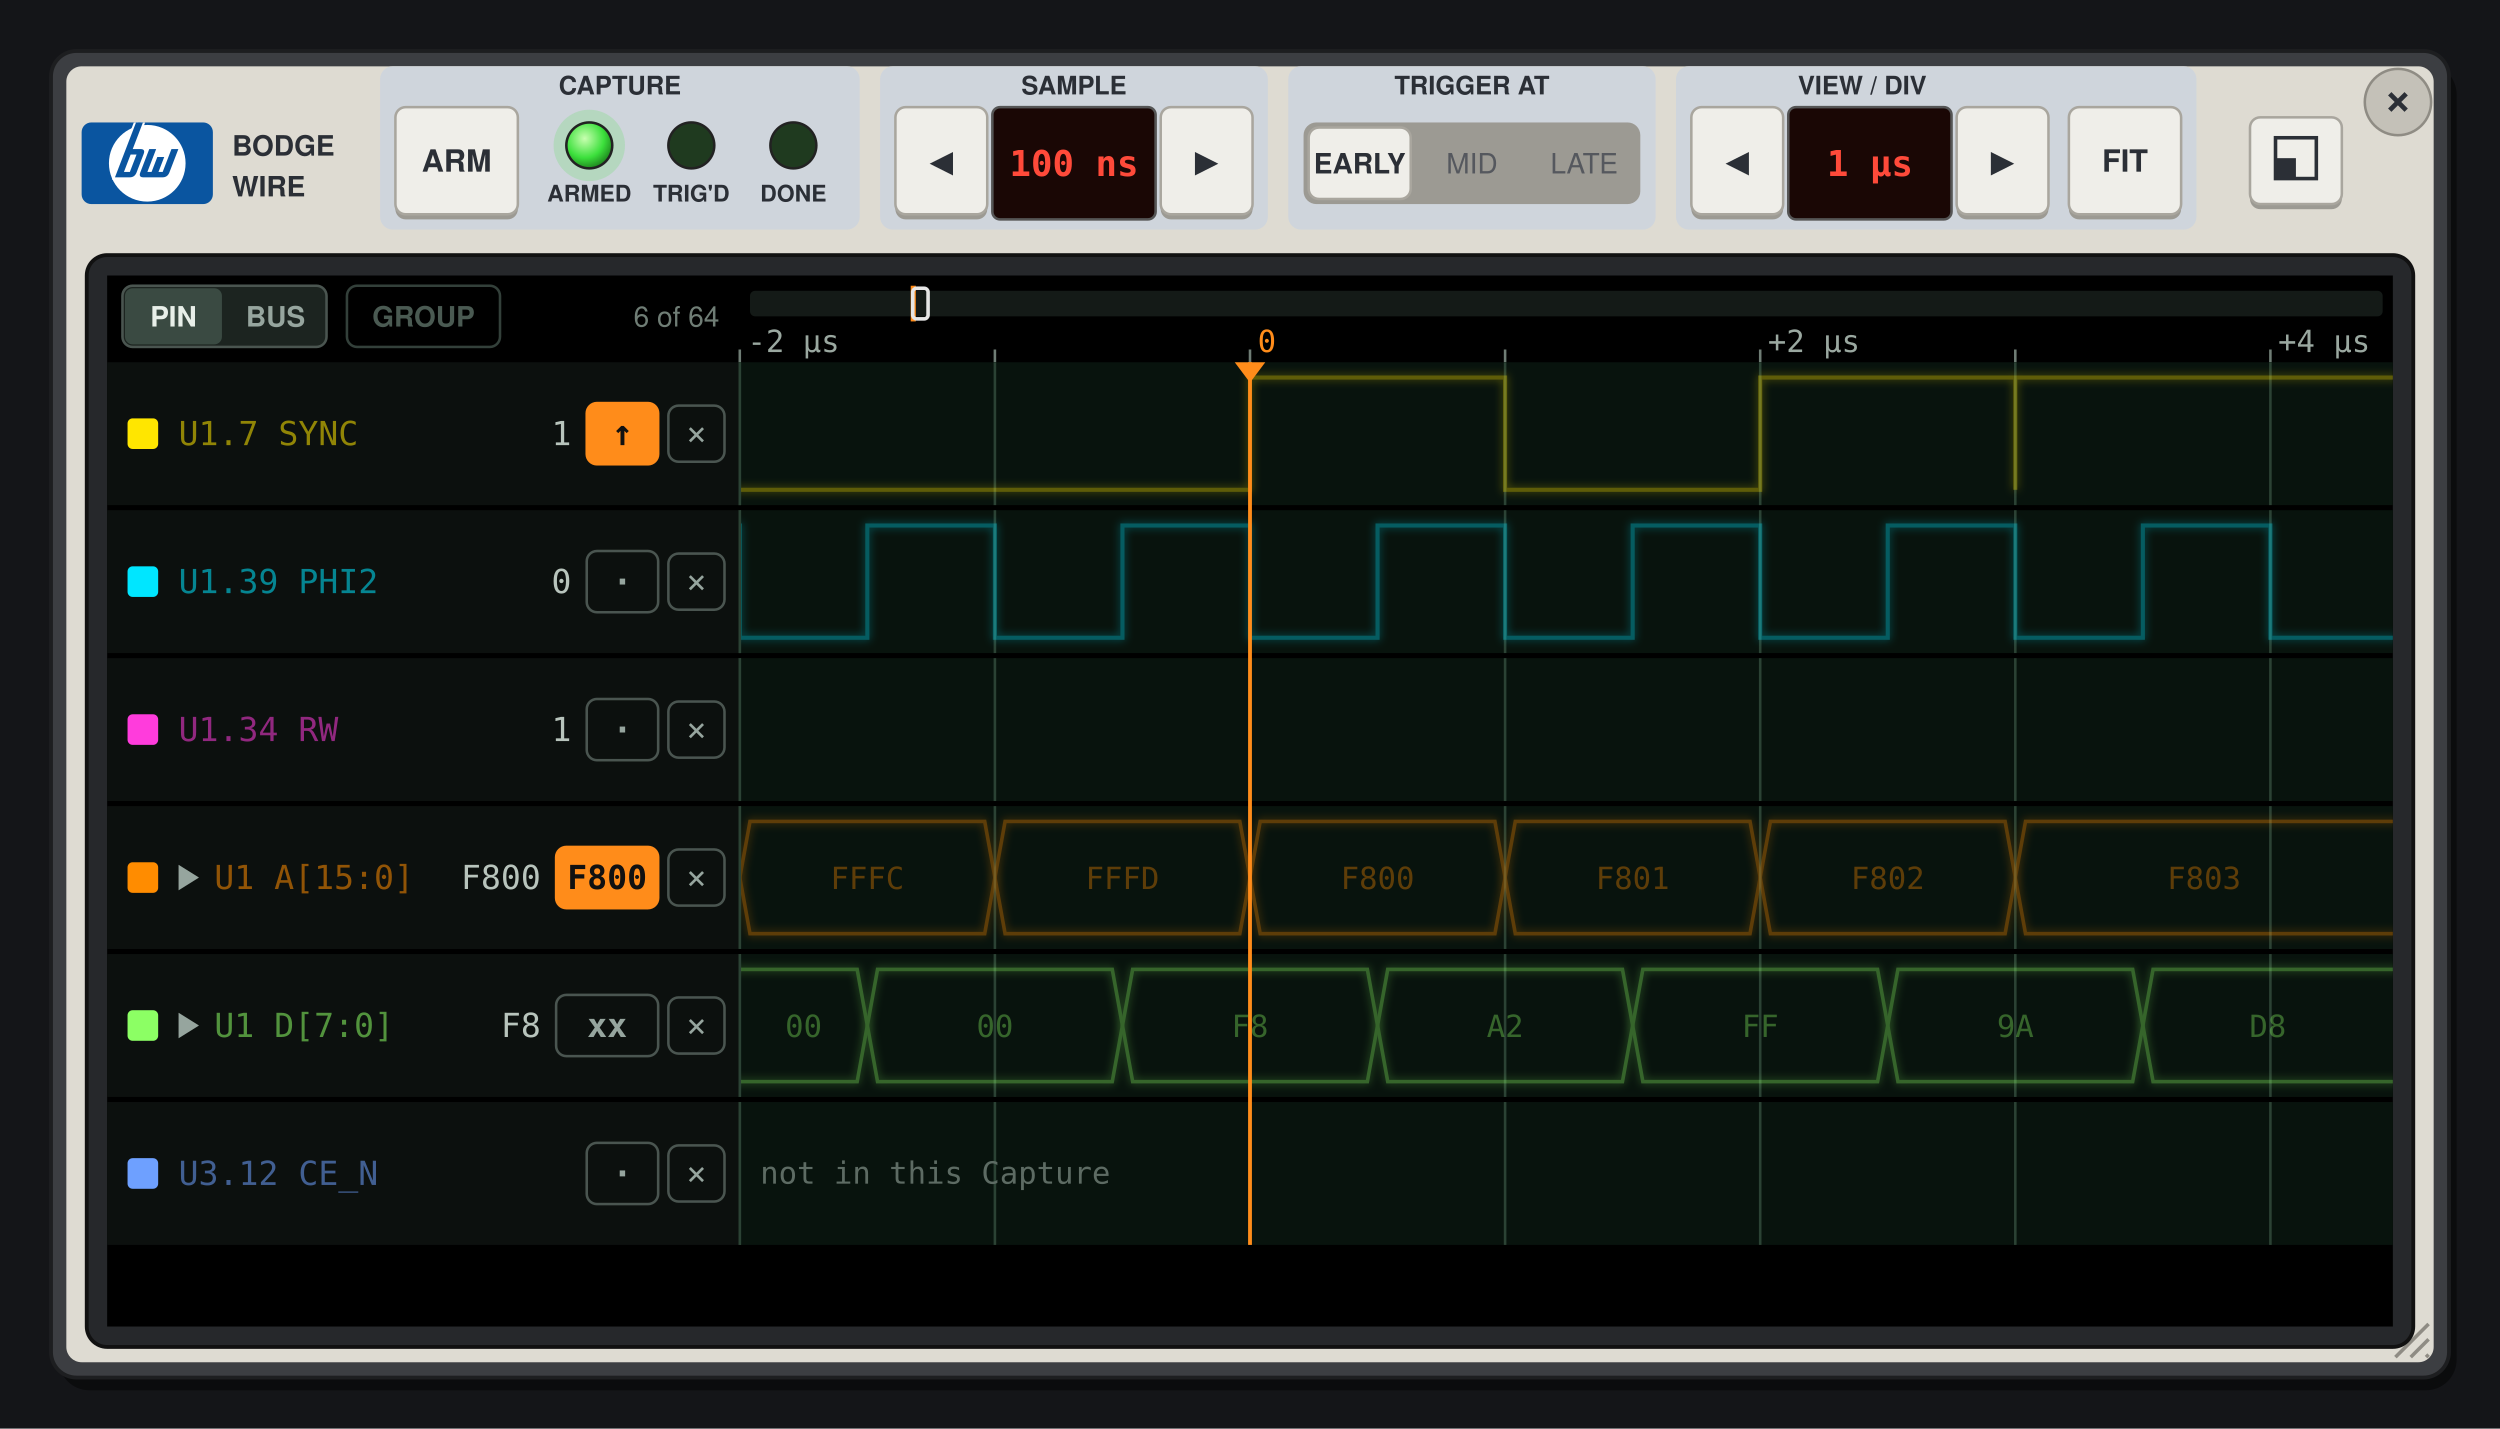
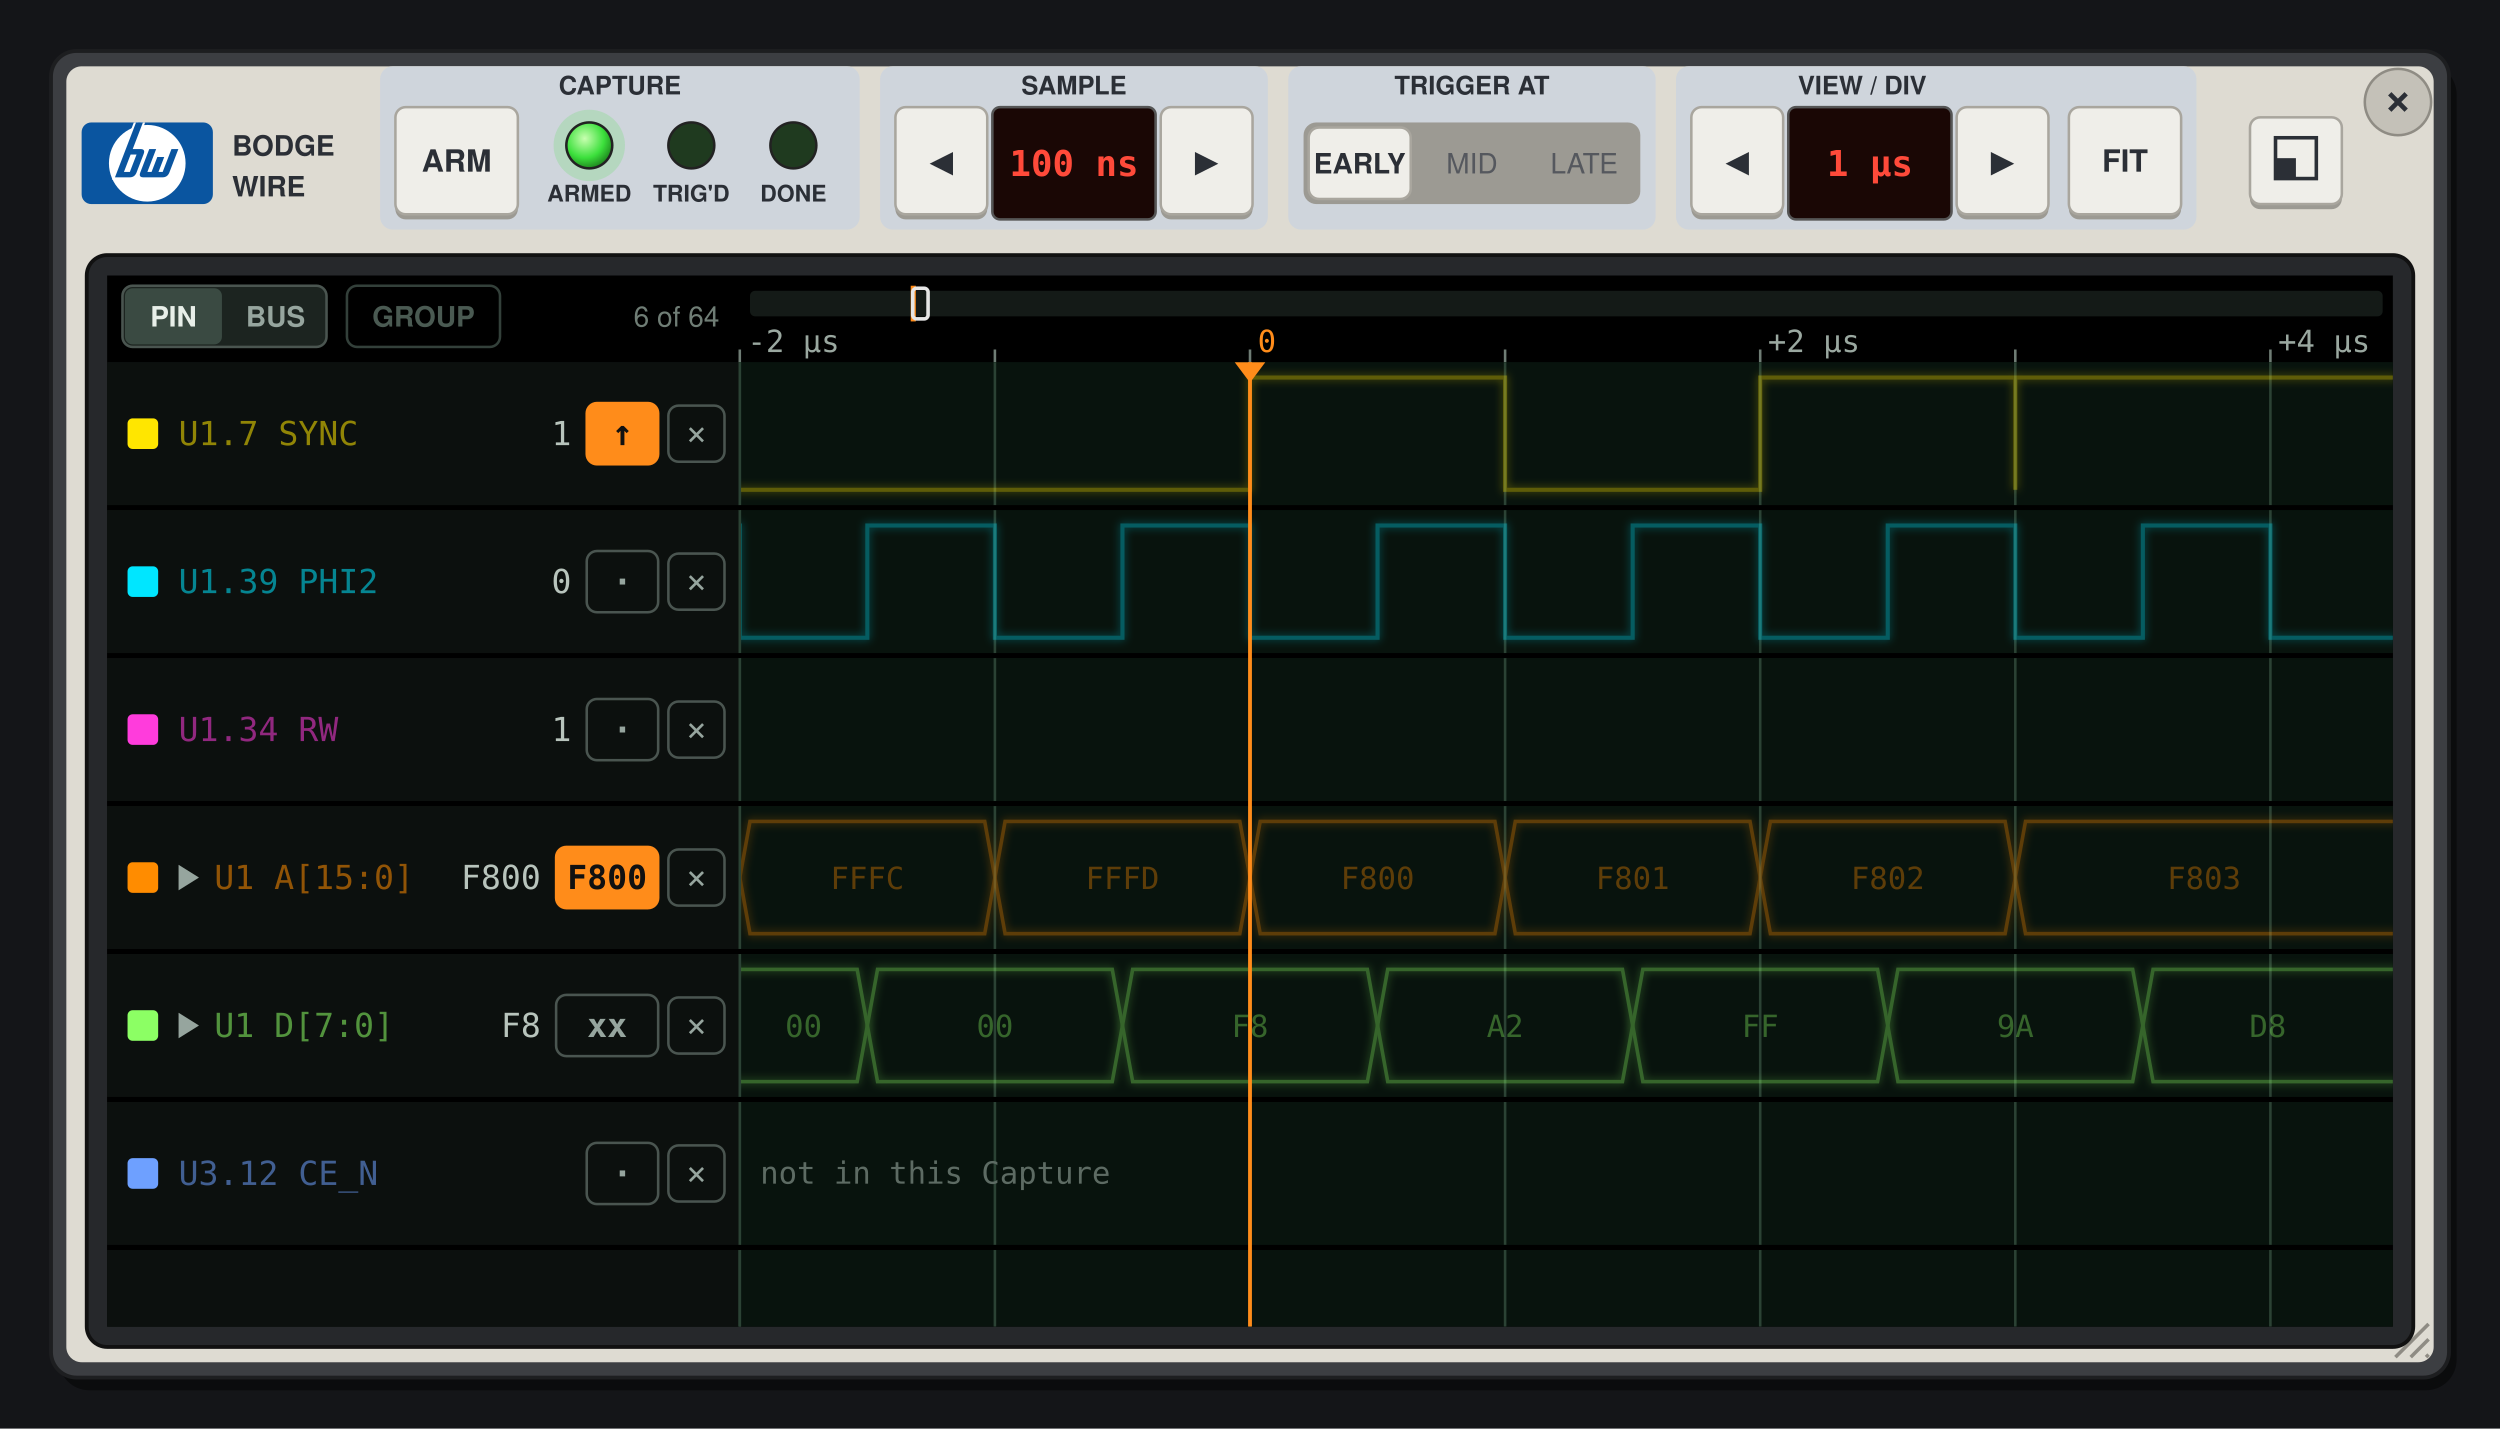
<svg xmlns="http://www.w3.org/2000/svg" width="980" height="560" viewBox="0 0 980 560">
  <defs>
    <filter id="glow" x="-5%" y="-30%" width="110%" height="160%">
      <feGaussianBlur stdDeviation="1.6" result="b" />
      <feMerge>
        <feMergeNode in="b" />
        <feMergeNode in="SourceGraphic" />
      </feMerge>
    </filter>
    <radialGradient id="lamp" cx="40%" cy="35%" r="70%">
      <stop offset="0%" stop-color="#c8ffb0" />
      <stop offset="60%" stop-color="#3ce03c" />
      <stop offset="100%" stop-color="#1a7a1a" />
    </radialGradient>
  </defs>
  <rect width="980" height="560" fill="#141518" />
  <rect x="23.0" y="25.0" width="940.0" height="520.0" rx="12" fill="#000" opacity="0.45" />
  <rect x="20.0" y="20.0" width="940.0" height="520.0" rx="10" fill="#3c3e42" stroke="#1d1e20" stroke-width="1.5" />
  <rect x="26.0" y="26.0" width="928.0" height="508.0" rx="6" fill="#dedbd2" />
  <circle cx="940" cy="40" r="13" fill="#c4c1b8" stroke="#8f8c84" />
  <text x="940.0" y="45.0" font-family="Menlo, monospace" font-size="16" fill="#2b2f36" text-anchor="middle" font-weight="bold">×</text>
  <line x1="951.0" y1="532.0" x2="952.0" y2="531.0" stroke="#8f8c84" stroke-width="1.4" />
  <line x1="945.0" y1="532.0" x2="952.0" y2="525.0" stroke="#8f8c84" stroke-width="1.4" />
  <line x1="939.0" y1="532.0" x2="952.0" y2="519.0" stroke="#8f8c84" stroke-width="1.4" />
  <g transform="translate(32,48) scale(0.05144695)">
    <clipPath id="clip3248">
      <rect width="1000" height="622" rx="74" />
    </clipPath>
    <g clip-path="url(#clip3248)">
      <rect width="1000" height="622" fill="#0a55a0" />
      <circle cx="500" cy="311" r="292" fill="#fff" />
      <g transform="translate(500,311) skewX(-21) scale(0.94) translate(-500,-311)">
        <path d="M282,-60 H338 V196 H402 Q442,196 442,236 V385 Q442,425 402,425 H282 Z M338,240 V381 H386 V240 Z" fill="#fff" stroke="#fff" stroke-width="36" />
        <path d="M472,196 H528 V381 H562 V260 H618 V381 H652 V196 H708 V385 Q708,425 668,425 H512 Q472,425 472,385 Z" fill="#fff" stroke="#fff" stroke-width="36" />
        <path d="M282,-60 H338 V196 H402 Q442,196 442,236 V385 Q442,425 402,425 H282 Z M338,240 V381 H386 V240 Z" fill="#0a55a0" fill-rule="evenodd" />
        <path d="M472,196 H528 V381 H562 V260 H618 V381 H652 V196 H708 V385 Q708,425 668,425 H512 Q472,425 472,385 Z" fill="#0a55a0" fill-rule="evenodd" />
      </g>
    </g>
  </g>
  <text x="91.0" y="61.0" font-family="Helvetica, Arial, sans-serif" font-size="11" fill="#2b2f36" text-anchor="start" font-weight="bold">BODGE</text>
  <text x="91.0" y="77.0" font-family="Helvetica, Arial, sans-serif" font-size="11" fill="#2b2f36" text-anchor="start" font-weight="bold">WIRE</text>
  <rect x="149.0" y="26.0" width="188.0" height="64.0" rx="5" fill="#cfd5dc" />
  <text x="243.0" y="37.0" font-family="Helvetica, Arial, sans-serif" font-size="10" fill="#2b2f36" text-anchor="middle" font-weight="bold">CAPTURE</text>
  <rect x="155.0" y="44.0" width="48.0" height="42.0" rx="4" fill="#9c9a93" />
  <rect x="155.0" y="42.0" width="48.0" height="42.0" rx="4" fill="#efeee9" stroke="#a9a69e" stroke-width="1" />
  <text x="179.0" y="67.3" font-family="Helvetica, Arial, sans-serif" font-size="12" fill="#2b2f36" text-anchor="middle" font-weight="bold">ARM</text>
  <circle cx="231.0" cy="57" r="14" fill="#3ce03c" opacity="0.18" />
  <circle cx="231.0" cy="57" r="9" fill="url(#lamp)" stroke="#222" />
  <text x="231.0" y="79.0" font-family="Helvetica, Arial, sans-serif" font-size="9" fill="#2b2f36" text-anchor="middle" font-weight="bold">ARMED</text>
  <circle cx="271.0" cy="57" r="9" fill="#1f3a1f" stroke="#222" />
  <text x="271.0" y="79.0" font-family="Helvetica, Arial, sans-serif" font-size="9" fill="#2b2f36" text-anchor="middle" font-weight="bold">TRIG'D</text>
  <circle cx="311.0" cy="57" r="9" fill="#1f3a1f" stroke="#222" />
  <text x="311.0" y="79.0" font-family="Helvetica, Arial, sans-serif" font-size="9" fill="#2b2f36" text-anchor="middle" font-weight="bold">DONE</text>
  <rect x="345.0" y="26.0" width="152.0" height="64.0" rx="5" fill="#cfd5dc" />
  <text x="421.0" y="37.0" font-family="Helvetica, Arial, sans-serif" font-size="10" fill="#2b2f36" text-anchor="middle" font-weight="bold">SAMPLE</text>
  <rect x="351.0" y="44.0" width="36.0" height="42.0" rx="4" fill="#9c9a93" />
  <rect x="351.0" y="42.0" width="36.0" height="42.0" rx="4" fill="#efeee9" stroke="#a9a69e" stroke-width="1" />
  <text x="369.0" y="67.3" font-family="Helvetica, Arial, sans-serif" font-size="12" fill="#2b2f36" text-anchor="middle" font-weight="bold">◀</text>
  <rect x="389.0" y="42.0" width="64.0" height="44.0" rx="3" fill="#1a0705" stroke="#555" stroke-width="1" />
  <text x="421.0" y="69.0" font-family="Menlo, monospace" font-size="14" fill="#ff4a3a" text-anchor="middle" font-weight="bold">100 ns</text>
  <rect x="455.0" y="44.0" width="36.0" height="42.0" rx="4" fill="#9c9a93" />
  <rect x="455.0" y="42.0" width="36.0" height="42.0" rx="4" fill="#efeee9" stroke="#a9a69e" stroke-width="1" />
  <text x="473.0" y="67.3" font-family="Helvetica, Arial, sans-serif" font-size="12" fill="#2b2f36" text-anchor="middle" font-weight="bold">▶</text>
  <rect x="505.0" y="26.0" width="144.0" height="64.0" rx="5" fill="#cfd5dc" />
  <text x="577.0" y="37.0" font-family="Helvetica, Arial, sans-serif" font-size="10" fill="#2b2f36" text-anchor="middle" font-weight="bold">TRIGGER AT</text>
  <rect x="511.0" y="48.0" width="132.0" height="32.0" rx="5" fill="#9c9a93" />
  <rect x="513.0" y="50.0" width="40.0" height="28.0" rx="4" fill="#efeee9" stroke="#a9a69e" stroke-width="1" />
  <text x="533.0" y="68.0" font-family="Helvetica, Arial, sans-serif" font-size="11" fill="#2b2f36" text-anchor="middle" font-weight="bold">EARLY</text>
  <text x="577.0" y="68.0" font-family="Helvetica, Arial, sans-serif" font-size="11" fill="#55585e" text-anchor="middle" font-weight="normal">MID</text>
  <text x="621.0" y="68.0" font-family="Helvetica, Arial, sans-serif" font-size="11" fill="#55585e" text-anchor="middle" font-weight="normal">LATE</text>
  <rect x="657.0" y="26.0" width="204.0" height="64.0" rx="5" fill="#cfd5dc" />
  <text x="730.0" y="37.0" font-family="Helvetica, Arial, sans-serif" font-size="10" fill="#2b2f36" text-anchor="middle" font-weight="bold">VIEW / DIV</text>
  <rect x="663.0" y="44.0" width="36.0" height="42.0" rx="4" fill="#9c9a93" />
  <rect x="663.0" y="42.0" width="36.0" height="42.0" rx="4" fill="#efeee9" stroke="#a9a69e" stroke-width="1" />
  <text x="681.0" y="67.3" font-family="Helvetica, Arial, sans-serif" font-size="12" fill="#2b2f36" text-anchor="middle" font-weight="bold">◀</text>
  <rect x="701.0" y="42.0" width="64.0" height="44.0" rx="3" fill="#1a0705" stroke="#555" stroke-width="1" />
  <text x="733.0" y="69.0" font-family="Menlo, monospace" font-size="14" fill="#ff4a3a" text-anchor="middle" font-weight="bold">1 µs</text>
  <rect x="767.0" y="44.0" width="36.0" height="42.0" rx="4" fill="#9c9a93" />
  <rect x="767.0" y="42.0" width="36.0" height="42.0" rx="4" fill="#efeee9" stroke="#a9a69e" stroke-width="1" />
  <text x="785.0" y="67.3" font-family="Helvetica, Arial, sans-serif" font-size="12" fill="#2b2f36" text-anchor="middle" font-weight="bold">▶</text>
  <rect x="811.0" y="44.0" width="44.0" height="42.0" rx="4" fill="#9c9a93" />
  <rect x="811.0" y="42.0" width="44.0" height="42.0" rx="4" fill="#efeee9" stroke="#a9a69e" stroke-width="1" />
  <text x="833.0" y="67.3" font-family="Helvetica, Arial, sans-serif" font-size="12" fill="#2b2f36" text-anchor="middle" font-weight="bold">FIT</text>
  <rect x="882.0" y="48.0" width="36.0" height="34.0" rx="4" fill="#9c9a93" />
  <rect x="882.0" y="46.0" width="36.0" height="34.0" rx="4" fill="#efeee9" stroke="#a9a69e" stroke-width="1" />
  <text x="900.0" y="67.3" font-family="Helvetica, Arial, sans-serif" font-size="12" fill="#2b2f36" text-anchor="middle" font-weight="bold" />
  <rect x="892.0" y="54.0" width="16.0" height="16.0" rx="0" fill="none" stroke="#2b2f36" stroke-width="1.4" />
  <rect x="892.0" y="62.0" width="8.0" height="8.0" rx="0" fill="#2b2f36" />
  <rect x="34.0" y="100.0" width="912.0" height="428.0" rx="8" fill="#26282b" stroke="#111" stroke-width="1.5" />
  <rect x="42.0" y="108.0" width="896.0" height="412.0" rx="0" fill="#000000" />
  <clipPath id="lanes">
    <rect x="290" y="108" width="648" height="412" />
  </clipPath>
  <rect x="48.0" y="112.0" width="80.0" height="24.0" rx="4" fill="#1c2420" stroke="#4a5550" stroke-width="1" />
  <rect x="49.0" y="113.0" width="38.0" height="22.0" rx="3" fill="#3a4a42" />
  <text x="68.0" y="128.0" font-family="Helvetica, Arial, sans-serif" font-size="11" fill="#e8efe9" text-anchor="middle" font-weight="bold">PIN</text>
  <text x="108.0" y="128.0" font-family="Helvetica, Arial, sans-serif" font-size="11" fill="#96a59e" text-anchor="middle" font-weight="bold">BUS</text>
  <rect x="136.0" y="112.0" width="60.0" height="24.0" rx="4" fill="none" stroke="#33403a" stroke-width="1" />
  <text x="166.0" y="128.0" font-family="Helvetica, Arial, sans-serif" font-size="11" fill="#4a5a52" text-anchor="middle" font-weight="bold">GROUP</text>
  <text x="282.0" y="128.0" font-family="Helvetica, Arial, sans-serif" font-size="11" fill="#6f7d75" text-anchor="end" font-weight="normal">6 of 64</text>
  <rect x="294.0" y="114.0" width="640.0" height="10.0" rx="2" fill="#141a17" />
  <line x1="358.0" y1="112.0" x2="358.0" y2="126.0" stroke="#ff8c1a" stroke-width="2" />
  <rect x="357.8" y="113.0" width="6.0" height="12.0" rx="1.5" fill="none" stroke="#e6e6e6" stroke-width="1.4" />
  <line x1="290.0" y1="137.0" x2="290.0" y2="142.0" stroke="#6f7d75" stroke-width="1" />
  <text x="293.0" y="138.0" font-family="Menlo, monospace" font-size="12" fill="#9aa8a0" text-anchor="start" font-weight="normal">-2 µs</text>
  <line x1="390.0" y1="137.0" x2="390.0" y2="142.0" stroke="#6f7d75" stroke-width="1" />
  <line x1="490.0" y1="137.0" x2="490.0" y2="142.0" stroke="#6f7d75" stroke-width="1" />
  <text x="493.0" y="138.0" font-family="Menlo, monospace" font-size="12" fill="#ff8c1a" text-anchor="start" font-weight="normal">0</text>
  <line x1="590.0" y1="137.0" x2="590.0" y2="142.0" stroke="#6f7d75" stroke-width="1" />
  <line x1="690.0" y1="137.0" x2="690.0" y2="142.0" stroke="#6f7d75" stroke-width="1" />
  <text x="693.0" y="138.0" font-family="Menlo, monospace" font-size="12" fill="#9aa8a0" text-anchor="start" font-weight="normal">+2 µs</text>
  <line x1="790.0" y1="137.0" x2="790.0" y2="142.0" stroke="#6f7d75" stroke-width="1" />
  <line x1="890.0" y1="137.0" x2="890.0" y2="142.0" stroke="#6f7d75" stroke-width="1" />
  <text x="893.0" y="138.0" font-family="Menlo, monospace" font-size="12" fill="#9aa8a0" text-anchor="start" font-weight="normal">+4 µs</text>
+   <rect x="290.0" y="142.0" width="648.0" height="378.0" rx="0" fill="#08130d" />
+   <rect x="42.0" y="142.0" width="248.0" height="378.0" rx="0" fill="#0c100e" />
+   <line x1="290.0" y1="142.0" x2="290.0" y2="520.0" stroke="#2b4234" stroke-width="1" />
+   <line x1="290.0" y1="142.0" x2="290.0" y2="520.0" stroke="#2b4234" stroke-width="1" />
+   <line x1="390.0" y1="142.0" x2="390.0" y2="520.0" stroke="#2b4234" stroke-width="1" />
+   <line x1="490.0" y1="142.0" x2="490.0" y2="520.0" stroke="#2b4234" stroke-width="1" />
+   <line x1="590.0" y1="142.0" x2="590.0" y2="520.0" stroke="#2b4234" stroke-width="1" />
+   <line x1="690.0" y1="142.0" x2="690.0" y2="520.0" stroke="#2b4234" stroke-width="1" />
+   <line x1="790.0" y1="142.0" x2="790.0" y2="520.0" stroke="#2b4234" stroke-width="1" />
+   <line x1="890.0" y1="142.0" x2="890.0" y2="520.0" stroke="#2b4234" stroke-width="1" />
  <rect x="290.0" y="142.0" width="648.0" height="56.0" rx="0" fill="#08130d" />
  <line x1="290.0" y1="142.0" x2="290.0" y2="198.0" stroke="#2b4234" stroke-width="1" />
  <line x1="390.0" y1="142.0" x2="390.0" y2="198.0" stroke="#2b4234" stroke-width="1" />
  <line x1="490.0" y1="142.0" x2="490.0" y2="198.0" stroke="#2b4234" stroke-width="1" />
  <line x1="590.0" y1="142.0" x2="590.0" y2="198.0" stroke="#2b4234" stroke-width="1" />
  <line x1="690.0" y1="142.0" x2="690.0" y2="198.0" stroke="#2b4234" stroke-width="1" />
  <line x1="790.0" y1="142.0" x2="790.0" y2="198.0" stroke="#2b4234" stroke-width="1" />
  <line x1="890.0" y1="142.0" x2="890.0" y2="198.0" stroke="#2b4234" stroke-width="1" />
  <g clip-path="url(#lanes)" opacity="0.35">
    <polyline points="288.0,192.0 490.0,192.0 490.0,192.0 490.0,148.0 590.0,148.0 590.0,148.0 590.0,192.0 690.0,192.0 690.0,192.0 690.0,148.0 790.0,148.0 790.0,148.0 790.0,192.0 790.0,192.0 790.0,192.0 790.0,148.0 940.0,148.0" stroke="#ffe600" stroke-width="1.6" fill="none" filter="url(#glow)" />
  </g>
  <rect x="42.0" y="142.0" width="248.0" height="56.0" rx="0" fill="#0c100e" />
  <line x1="290.0" y1="142.0" x2="290.0" y2="198.0" stroke="#2b4234" stroke-width="1" />
  <rect x="50.0" y="164.0" width="12.0" height="12.0" rx="2" fill="#ffe600" />
  <text x="70.0" y="174.5" font-family="Menlo, monospace" font-size="13" fill="#ffe600" text-anchor="start" font-weight="normal" opacity="0.55">U1.7 SYNC</text>
  <text x="224.0" y="174.5" font-family="Menlo, monospace" font-size="13" fill="#b8c4bc" text-anchor="end" font-weight="normal">1</text>
  <rect x="230.0" y="158.0" width="28.0" height="24.0" rx="4" fill="#ff8c1a" stroke="#ff8c1a" stroke-width="1" />
  <text x="244.0" y="174.5" font-family="Menlo, monospace" font-size="14" fill="#111" text-anchor="middle" font-weight="bold">↑</text>
  <rect x="262.0" y="159.0" width="22.0" height="22.0" rx="4" fill="none" stroke="#4a5550" stroke-width="1" />
  <text x="273.0" y="174.5" font-family="Menlo, monospace" font-size="13" fill="#96a59e" text-anchor="middle" font-weight="normal">×</text>
+   <rect x="42.0" y="198.0" width="896.0" height="2.0" rx="0" fill="#000000" />
  <rect x="290.0" y="200.0" width="648.0" height="56.0" rx="0" fill="#08130d" />
  <line x1="290.0" y1="200.0" x2="290.0" y2="256.0" stroke="#2b4234" stroke-width="1" />
  <line x1="390.0" y1="200.0" x2="390.0" y2="256.0" stroke="#2b4234" stroke-width="1" />
  <line x1="490.0" y1="200.0" x2="490.0" y2="256.0" stroke="#2b4234" stroke-width="1" />
  <line x1="590.0" y1="200.0" x2="590.0" y2="256.0" stroke="#2b4234" stroke-width="1" />
  <line x1="690.0" y1="200.0" x2="690.0" y2="256.0" stroke="#2b4234" stroke-width="1" />
  <line x1="790.0" y1="200.0" x2="790.0" y2="256.0" stroke="#2b4234" stroke-width="1" />
  <line x1="890.0" y1="200.0" x2="890.0" y2="256.0" stroke="#2b4234" stroke-width="1" />
  <g clip-path="url(#lanes)" opacity="0.35">
    <polyline points="288.0,206.0 290.0,206.0 290.0,206.0 290.0,250.0 340.0,250.0 340.0,250.0 340.0,206.0 390.0,206.0 390.0,206.0 390.0,250.0 440.0,250.0 440.0,250.0 440.0,206.0 490.0,206.0 490.0,206.0 490.0,250.0 540.0,250.0 540.0,250.0 540.0,206.0 590.0,206.0 590.0,206.0 590.0,250.0 640.0,250.0 640.0,250.0 640.0,206.0 690.0,206.0 690.0,206.0 690.0,250.0 740.0,250.0 740.0,250.0 740.0,206.0 790.0,206.0 790.0,206.0 790.0,250.0 840.0,250.0 840.0,250.0 840.0,206.0 890.0,206.0 890.0,206.0 890.0,250.0 940.0,250.0" stroke="#00e6ff" stroke-width="1.6" fill="none" filter="url(#glow)" />
  </g>
  <rect x="42.0" y="200.0" width="248.0" height="56.0" rx="0" fill="#0c100e" />
  <line x1="290.0" y1="200.0" x2="290.0" y2="256.0" stroke="#2b4234" stroke-width="1" />
  <rect x="50.0" y="222.0" width="12.0" height="12.0" rx="2" fill="#00e6ff" />
  <text x="70.0" y="232.5" font-family="Menlo, monospace" font-size="13" fill="#00e6ff" text-anchor="start" font-weight="normal" opacity="0.55">U1.39 PHI2</text>
  <text x="224.0" y="232.5" font-family="Menlo, monospace" font-size="13" fill="#b8c4bc" text-anchor="end" font-weight="normal">0</text>
  <rect x="230.0" y="216.0" width="28.0" height="24.0" rx="4" fill="none" stroke="#4a5550" stroke-width="1" />
  <text x="244.0" y="232.5" font-family="Menlo, monospace" font-size="13" fill="#96a59e" text-anchor="middle" font-weight="bold">·</text>
  <rect x="262.0" y="217.0" width="22.0" height="22.0" rx="4" fill="none" stroke="#4a5550" stroke-width="1" />
  <text x="273.0" y="232.5" font-family="Menlo, monospace" font-size="13" fill="#96a59e" text-anchor="middle" font-weight="normal">×</text>
+   <rect x="42.0" y="256.0" width="896.0" height="2.0" rx="0" fill="#000000" />
  <rect x="290.0" y="258.0" width="648.0" height="56.0" rx="0" fill="#08130d" />
  <line x1="290.0" y1="258.0" x2="290.0" y2="314.0" stroke="#2b4234" stroke-width="1" />
  <line x1="390.0" y1="258.0" x2="390.0" y2="314.0" stroke="#2b4234" stroke-width="1" />
  <line x1="490.0" y1="258.0" x2="490.0" y2="314.0" stroke="#2b4234" stroke-width="1" />
  <line x1="590.0" y1="258.0" x2="590.0" y2="314.0" stroke="#2b4234" stroke-width="1" />
  <line x1="690.0" y1="258.0" x2="690.0" y2="314.0" stroke="#2b4234" stroke-width="1" />
  <line x1="790.0" y1="258.0" x2="790.0" y2="314.0" stroke="#2b4234" stroke-width="1" />
  <line x1="890.0" y1="258.0" x2="890.0" y2="314.0" stroke="#2b4234" stroke-width="1" />
  <g clip-path="url(#lanes)" opacity="0.35">
    <polyline points="288.0,264.0 940.0,264.0" stroke="#ff3cdc" stroke-width="1.6" fill="none" filter="url(#glow)" />
  </g>
  <rect x="42.0" y="258.0" width="248.0" height="56.0" rx="0" fill="#0c100e" />
  <line x1="290.0" y1="258.0" x2="290.0" y2="314.0" stroke="#2b4234" stroke-width="1" />
  <rect x="50.0" y="280.0" width="12.0" height="12.0" rx="2" fill="#ff3cdc" />
  <text x="70.0" y="290.5" font-family="Menlo, monospace" font-size="13" fill="#ff3cdc" text-anchor="start" font-weight="normal" opacity="0.55">U1.34 RW</text>
  <text x="224.0" y="290.5" font-family="Menlo, monospace" font-size="13" fill="#b8c4bc" text-anchor="end" font-weight="normal">1</text>
  <rect x="230.0" y="274.0" width="28.0" height="24.0" rx="4" fill="none" stroke="#4a5550" stroke-width="1" />
  <text x="244.0" y="290.5" font-family="Menlo, monospace" font-size="13" fill="#96a59e" text-anchor="middle" font-weight="bold">·</text>
  <rect x="262.0" y="275.0" width="22.0" height="22.0" rx="4" fill="none" stroke="#4a5550" stroke-width="1" />
  <text x="273.0" y="290.5" font-family="Menlo, monospace" font-size="13" fill="#96a59e" text-anchor="middle" font-weight="normal">×</text>
+   <rect x="42.0" y="314.0" width="896.0" height="2.0" rx="0" fill="#000000" />
  <rect x="290.0" y="316.0" width="648.0" height="56.0" rx="0" fill="#08130d" />
  <line x1="290.0" y1="316.0" x2="290.0" y2="372.0" stroke="#2b4234" stroke-width="1" />
  <line x1="390.0" y1="316.0" x2="390.0" y2="372.0" stroke="#2b4234" stroke-width="1" />
  <line x1="490.0" y1="316.0" x2="490.0" y2="372.0" stroke="#2b4234" stroke-width="1" />
  <line x1="590.0" y1="316.0" x2="590.0" y2="372.0" stroke="#2b4234" stroke-width="1" />
  <line x1="690.0" y1="316.0" x2="690.0" y2="372.0" stroke="#2b4234" stroke-width="1" />
  <line x1="790.0" y1="316.0" x2="790.0" y2="372.0" stroke="#2b4234" stroke-width="1" />
  <line x1="890.0" y1="316.0" x2="890.0" y2="372.0" stroke="#2b4234" stroke-width="1" />
  <g clip-path="url(#lanes)" opacity="0.35">
    <polygon points="190.0,344.0 194.0,322.0 286.0,322.0 290.0,344.0 286.0,366.0 194.0,366.0" stroke="#ff8c00" stroke-width="1.4" fill="none" filter="url(#glow)" />
    <polygon points="290.0,344.0 294.0,322.0 386.0,322.0 390.0,344.0 386.0,366.0 294.0,366.0" stroke="#ff8c00" stroke-width="1.4" fill="none" filter="url(#glow)" />
    <text x="340.0" y="348.5" font-family="Menlo, monospace" font-size="12" fill="#ff8c00" text-anchor="middle" font-weight="normal">FFFC</text>
    <polygon points="390.0,344.0 394.0,322.0 486.0,322.0 490.0,344.0 486.0,366.0 394.0,366.0" stroke="#ff8c00" stroke-width="1.4" fill="none" filter="url(#glow)" />
    <text x="440.0" y="348.5" font-family="Menlo, monospace" font-size="12" fill="#ff8c00" text-anchor="middle" font-weight="normal">FFFD</text>
    <polygon points="490.0,344.0 494.0,322.0 586.0,322.0 590.0,344.0 586.0,366.0 494.0,366.0" stroke="#ff8c00" stroke-width="1.4" fill="none" filter="url(#glow)" />
    <text x="540.0" y="348.5" font-family="Menlo, monospace" font-size="12" fill="#ff8c00" text-anchor="middle" font-weight="normal">F800</text>
    <polygon points="590.0,344.0 594.0,322.0 686.0,322.0 690.0,344.0 686.0,366.0 594.0,366.0" stroke="#ff8c00" stroke-width="1.4" fill="none" filter="url(#glow)" />
    <text x="640.0" y="348.5" font-family="Menlo, monospace" font-size="12" fill="#ff8c00" text-anchor="middle" font-weight="normal">F801</text>
    <polygon points="690.0,344.0 694.0,322.0 786.0,322.0 790.0,344.0 786.0,366.0 694.0,366.0" stroke="#ff8c00" stroke-width="1.4" fill="none" filter="url(#glow)" />
    <text x="740.0" y="348.5" font-family="Menlo, monospace" font-size="12" fill="#ff8c00" text-anchor="middle" font-weight="normal">F802</text>
    <polygon points="790.0,344.0 794.0,322.0 986.0,322.0 990.0,344.0 986.0,366.0 794.0,366.0" stroke="#ff8c00" stroke-width="1.4" fill="none" filter="url(#glow)" />
    <text x="864.0" y="348.5" font-family="Menlo, monospace" font-size="12" fill="#ff8c00" text-anchor="middle" font-weight="normal">F803</text>
  </g>
  <rect x="42.0" y="316.0" width="248.0" height="56.0" rx="0" fill="#0c100e" />
  <line x1="290.0" y1="316.0" x2="290.0" y2="372.0" stroke="#2b4234" stroke-width="1" />
  <rect x="50.0" y="338.0" width="12.0" height="12.0" rx="2" fill="#ff8c00" />
  <path d="M70,339.0 l8,5 l-8,5 Z" fill="#96a59e" />
  <text x="84.0" y="348.5" font-family="Menlo, monospace" font-size="13" fill="#ff8c00" text-anchor="start" font-weight="normal" opacity="0.55">U1 A[15:0]</text>
  <text x="212.0" y="348.5" font-family="Menlo, monospace" font-size="13" fill="#b8c4bc" text-anchor="end" font-weight="normal">F800</text>
  <rect x="218.0" y="332.0" width="40.0" height="24.0" rx="4" fill="#ff8c1a" stroke="#ff8c1a" stroke-width="1" />
  <text x="238.0" y="348.5" font-family="Menlo, monospace" font-size="13" fill="#111" text-anchor="middle" font-weight="bold">F800</text>
  <rect x="262.0" y="333.0" width="22.0" height="22.0" rx="4" fill="none" stroke="#4a5550" stroke-width="1" />
  <text x="273.0" y="348.5" font-family="Menlo, monospace" font-size="13" fill="#96a59e" text-anchor="middle" font-weight="normal">×</text>
+   <rect x="42.0" y="372.0" width="896.0" height="2.0" rx="0" fill="#000000" />
  <rect x="290.0" y="374.0" width="648.0" height="56.0" rx="0" fill="#08130d" />
  <line x1="290.0" y1="374.0" x2="290.0" y2="430.0" stroke="#2b4234" stroke-width="1" />
  <line x1="390.0" y1="374.0" x2="390.0" y2="430.0" stroke="#2b4234" stroke-width="1" />
  <line x1="490.0" y1="374.0" x2="490.0" y2="430.0" stroke="#2b4234" stroke-width="1" />
  <line x1="590.0" y1="374.0" x2="590.0" y2="430.0" stroke="#2b4234" stroke-width="1" />
  <line x1="690.0" y1="374.0" x2="690.0" y2="430.0" stroke="#2b4234" stroke-width="1" />
  <line x1="790.0" y1="374.0" x2="790.0" y2="430.0" stroke="#2b4234" stroke-width="1" />
  <line x1="890.0" y1="374.0" x2="890.0" y2="430.0" stroke="#2b4234" stroke-width="1" />
  <g clip-path="url(#lanes)" opacity="0.35">
    <polygon points="240.0,402.0 244.0,380.0 336.0,380.0 340.0,402.0 336.0,424.0 244.0,424.0" stroke="#8cff64" stroke-width="1.4" fill="none" filter="url(#glow)" />
    <text x="315.0" y="406.5" font-family="Menlo, monospace" font-size="12" fill="#8cff64" text-anchor="middle" font-weight="normal">00</text>
    <polygon points="340.0,402.0 344.0,380.0 436.0,380.0 440.0,402.0 436.0,424.0 344.0,424.0" stroke="#8cff64" stroke-width="1.4" fill="none" filter="url(#glow)" />
    <text x="390.0" y="406.5" font-family="Menlo, monospace" font-size="12" fill="#8cff64" text-anchor="middle" font-weight="normal">00</text>
    <polygon points="440.0,402.0 444.0,380.0 536.0,380.0 540.0,402.0 536.0,424.0 444.0,424.0" stroke="#8cff64" stroke-width="1.4" fill="none" filter="url(#glow)" />
    <text x="490.0" y="406.5" font-family="Menlo, monospace" font-size="12" fill="#8cff64" text-anchor="middle" font-weight="normal">F8</text>
    <polygon points="540.0,402.0 544.0,380.0 636.0,380.0 640.0,402.0 636.0,424.0 544.0,424.0" stroke="#8cff64" stroke-width="1.4" fill="none" filter="url(#glow)" />
    <text x="590.0" y="406.5" font-family="Menlo, monospace" font-size="12" fill="#8cff64" text-anchor="middle" font-weight="normal">A2</text>
    <polygon points="640.0,402.0 644.0,380.0 736.0,380.0 740.0,402.0 736.0,424.0 644.0,424.0" stroke="#8cff64" stroke-width="1.4" fill="none" filter="url(#glow)" />
    <text x="690.0" y="406.5" font-family="Menlo, monospace" font-size="12" fill="#8cff64" text-anchor="middle" font-weight="normal">FF</text>
    <polygon points="740.0,402.0 744.0,380.0 836.0,380.0 840.0,402.0 836.0,424.0 744.0,424.0" stroke="#8cff64" stroke-width="1.4" fill="none" filter="url(#glow)" />
    <text x="790.0" y="406.5" font-family="Menlo, monospace" font-size="12" fill="#8cff64" text-anchor="middle" font-weight="normal">9A</text>
    <polygon points="840.0,402.0 844.0,380.0 1036.0,380.0 1040.0,402.0 1036.0,424.0 844.0,424.0" stroke="#8cff64" stroke-width="1.4" fill="none" filter="url(#glow)" />
    <text x="889.0" y="406.5" font-family="Menlo, monospace" font-size="12" fill="#8cff64" text-anchor="middle" font-weight="normal">D8</text>
  </g>
  <rect x="42.0" y="374.0" width="248.0" height="56.0" rx="0" fill="#0c100e" />
  <line x1="290.0" y1="374.0" x2="290.0" y2="430.0" stroke="#2b4234" stroke-width="1" />
  <rect x="50.0" y="396.0" width="12.0" height="12.0" rx="2" fill="#8cff64" />
  <path d="M70,397.0 l8,5 l-8,5 Z" fill="#96a59e" />
  <text x="84.0" y="406.5" font-family="Menlo, monospace" font-size="13" fill="#8cff64" text-anchor="start" font-weight="normal" opacity="0.55">U1 D[7:0]</text>
  <text x="212.0" y="406.5" font-family="Menlo, monospace" font-size="13" fill="#b8c4bc" text-anchor="end" font-weight="normal">F8</text>
  <rect x="218.0" y="390.0" width="40.0" height="24.0" rx="4" fill="none" stroke="#4a5550" stroke-width="1" />
  <text x="238.0" y="406.5" font-family="Menlo, monospace" font-size="13" fill="#96a59e" text-anchor="middle" font-weight="bold">xx</text>
  <rect x="262.0" y="391.0" width="22.0" height="22.0" rx="4" fill="none" stroke="#4a5550" stroke-width="1" />
  <text x="273.0" y="406.5" font-family="Menlo, monospace" font-size="13" fill="#96a59e" text-anchor="middle" font-weight="normal">×</text>
+   <rect x="42.0" y="430.0" width="896.0" height="2.0" rx="0" fill="#000000" />
  <rect x="290.0" y="432.0" width="648.0" height="56.0" rx="0" fill="#08130d" />
  <line x1="290.0" y1="432.0" x2="290.0" y2="488.0" stroke="#2b4234" stroke-width="1" />
  <line x1="390.0" y1="432.0" x2="390.0" y2="488.0" stroke="#2b4234" stroke-width="1" />
  <line x1="490.0" y1="432.0" x2="490.0" y2="488.0" stroke="#2b4234" stroke-width="1" />
  <line x1="590.0" y1="432.0" x2="590.0" y2="488.0" stroke="#2b4234" stroke-width="1" />
  <line x1="690.0" y1="432.0" x2="690.0" y2="488.0" stroke="#2b4234" stroke-width="1" />
  <line x1="790.0" y1="432.0" x2="790.0" y2="488.0" stroke="#2b4234" stroke-width="1" />
  <line x1="890.0" y1="432.0" x2="890.0" y2="488.0" stroke="#2b4234" stroke-width="1" />
  <text x="298.0" y="464.0" font-family="Menlo, monospace" font-size="12" fill="#5d6b63" text-anchor="start" font-weight="normal">not in this Capture</text>
  <rect x="42.0" y="432.0" width="248.0" height="56.0" rx="0" fill="#0c100e" />
  <line x1="290.0" y1="432.0" x2="290.0" y2="488.0" stroke="#2b4234" stroke-width="1" />
  <rect x="50.0" y="454.0" width="12.0" height="12.0" rx="2" fill="#6ea0ff" />
  <text x="70.0" y="464.5" font-family="Menlo, monospace" font-size="13" fill="#6ea0ff" text-anchor="start" font-weight="normal" opacity="0.55">U3.12 CE_N</text>
  <rect x="230.0" y="448.0" width="28.0" height="24.0" rx="4" fill="none" stroke="#4a5550" stroke-width="1" />
  <text x="244.0" y="464.5" font-family="Menlo, monospace" font-size="13" fill="#96a59e" text-anchor="middle" font-weight="bold">·</text>
  <rect x="262.0" y="449.0" width="22.0" height="22.0" rx="4" fill="none" stroke="#4a5550" stroke-width="1" />
  <text x="273.0" y="464.5" font-family="Menlo, monospace" font-size="13" fill="#96a59e" text-anchor="middle" font-weight="normal">×</text>
+   <rect x="42.0" y="488.0" width="896.0" height="2.0" rx="0" fill="#000000" />
  <g clip-path="url(#lanes)">
-     <line x1="490.0" y1="142.0" x2="490.0" y2="488.0" stroke="#ff8c1a" stroke-width="1.5" />
+     <line x1="490.0" y1="142.0" x2="490.0" y2="520.0" stroke="#ff8c1a" stroke-width="1.5" />
    <path d="M484.0,142 h12 l-6,8 Z" fill="#ff8c1a" />
  </g>
</svg>
